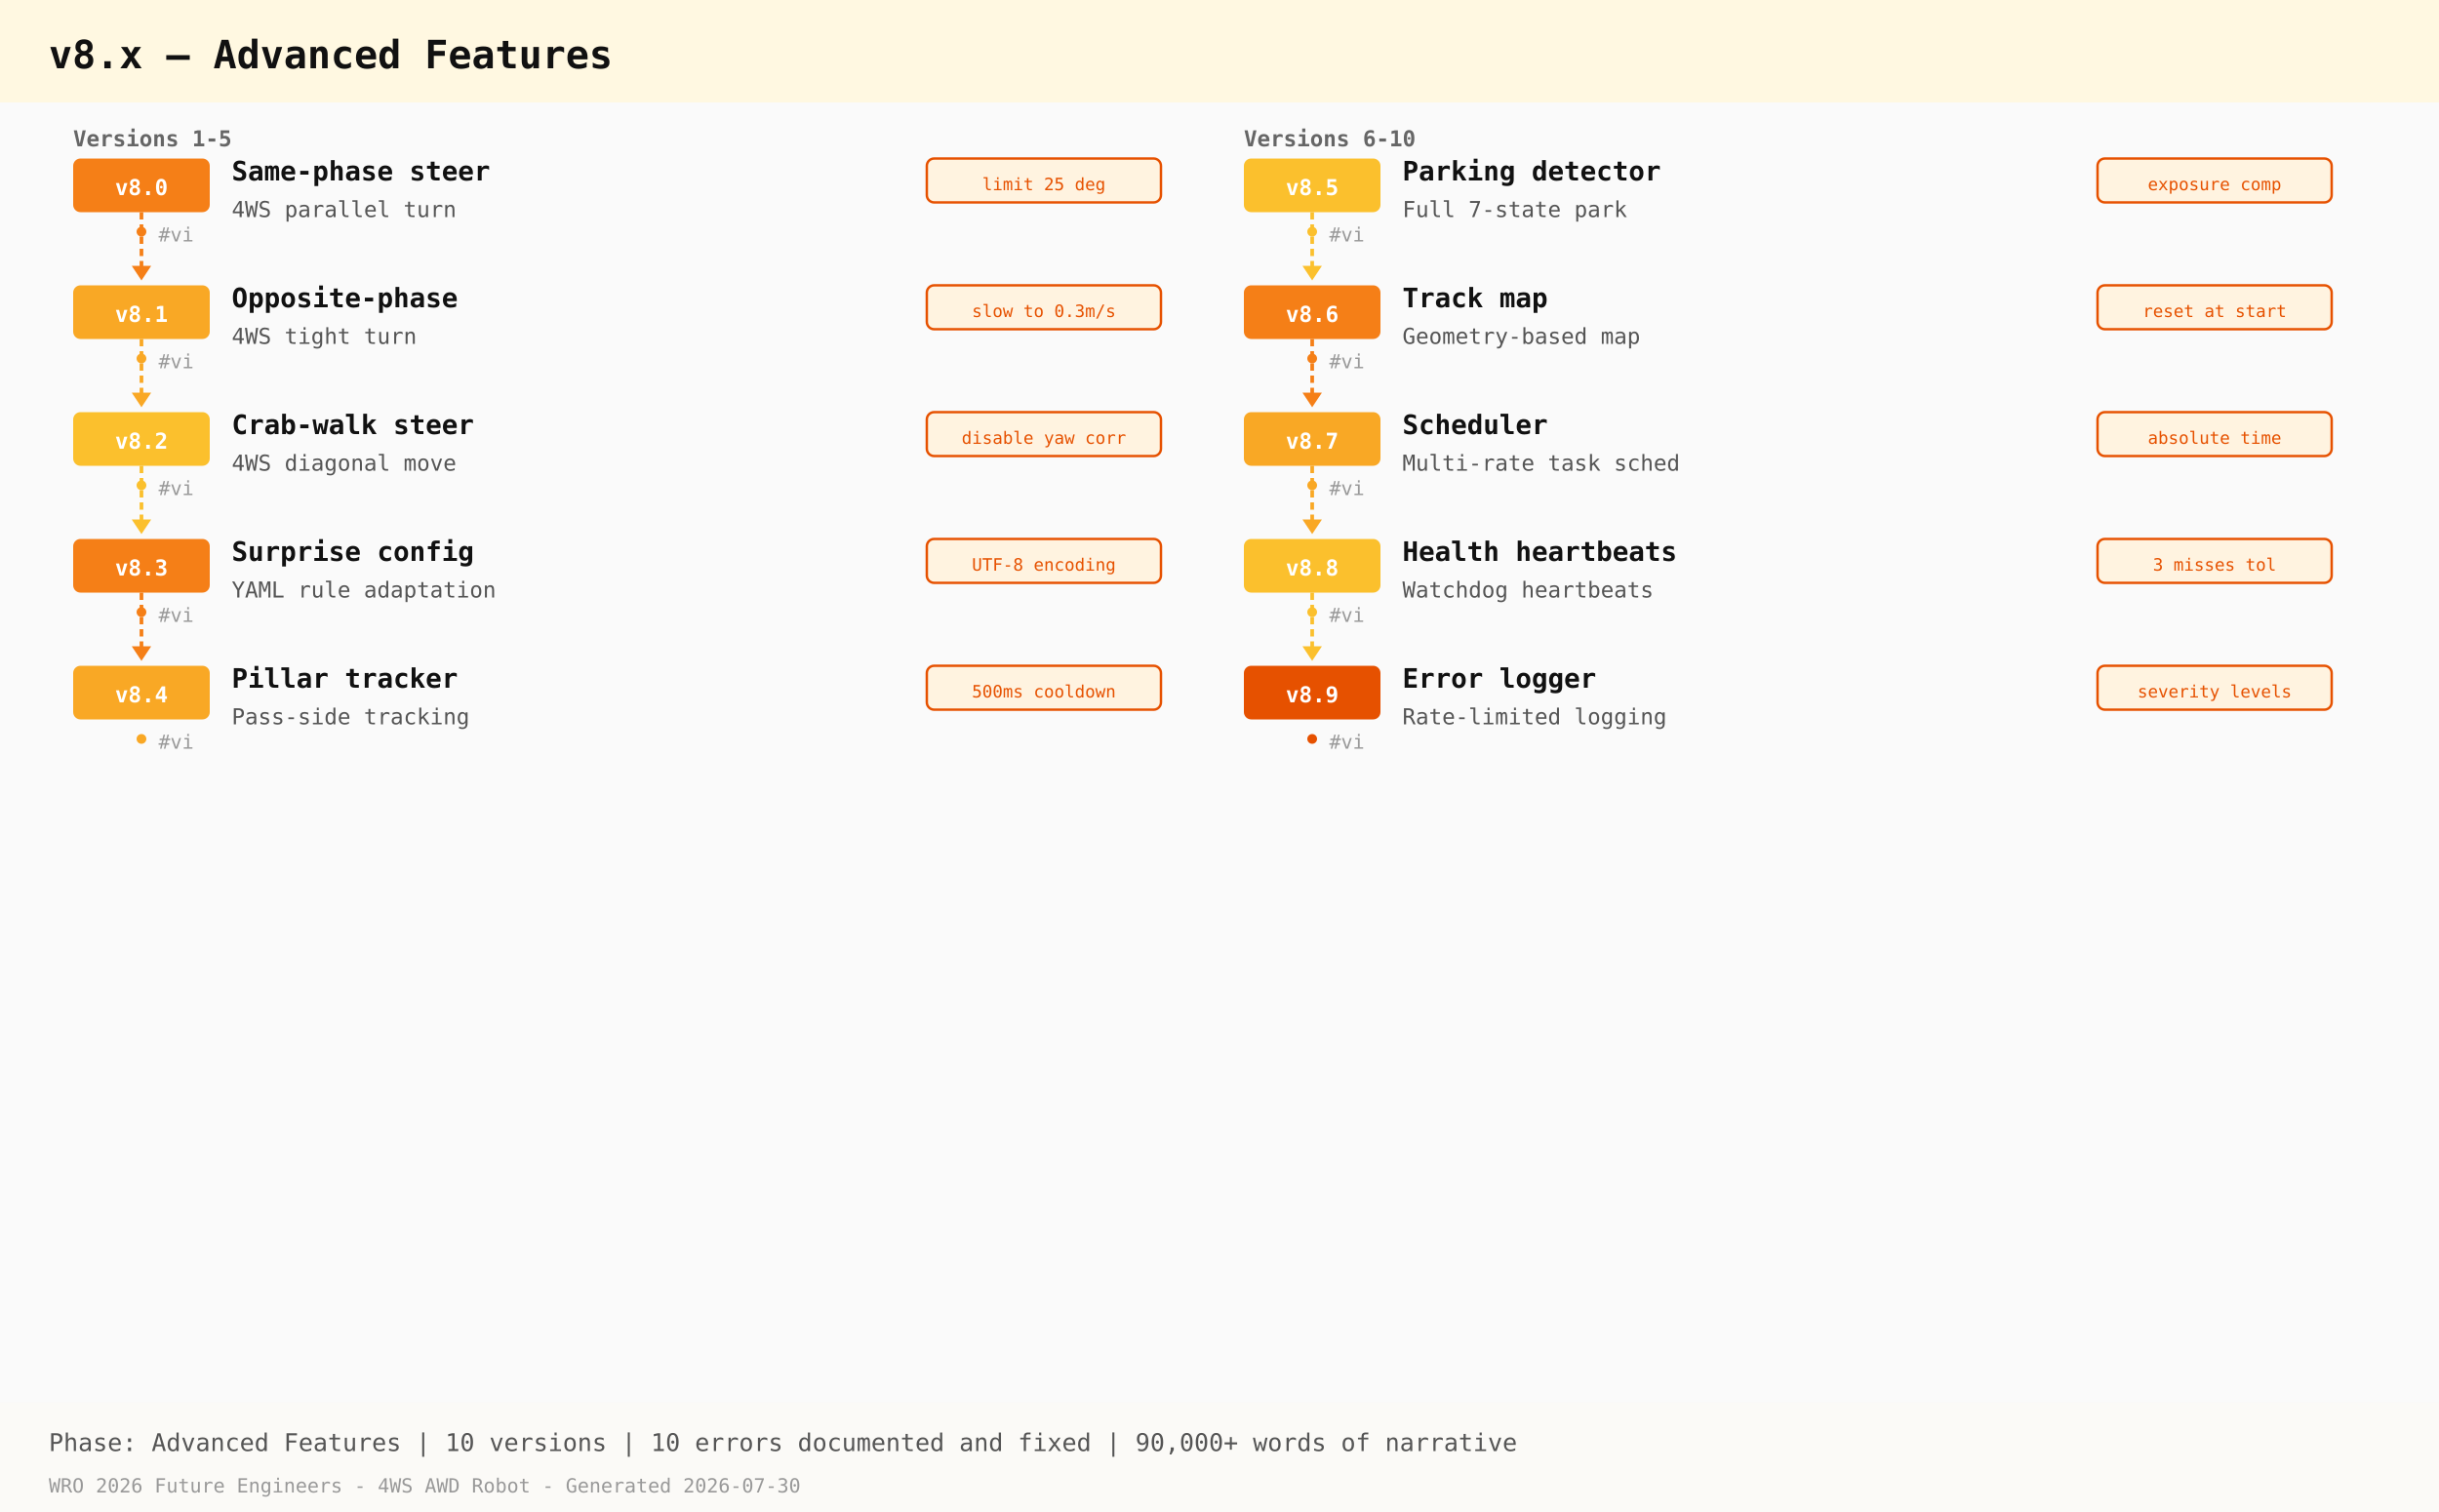
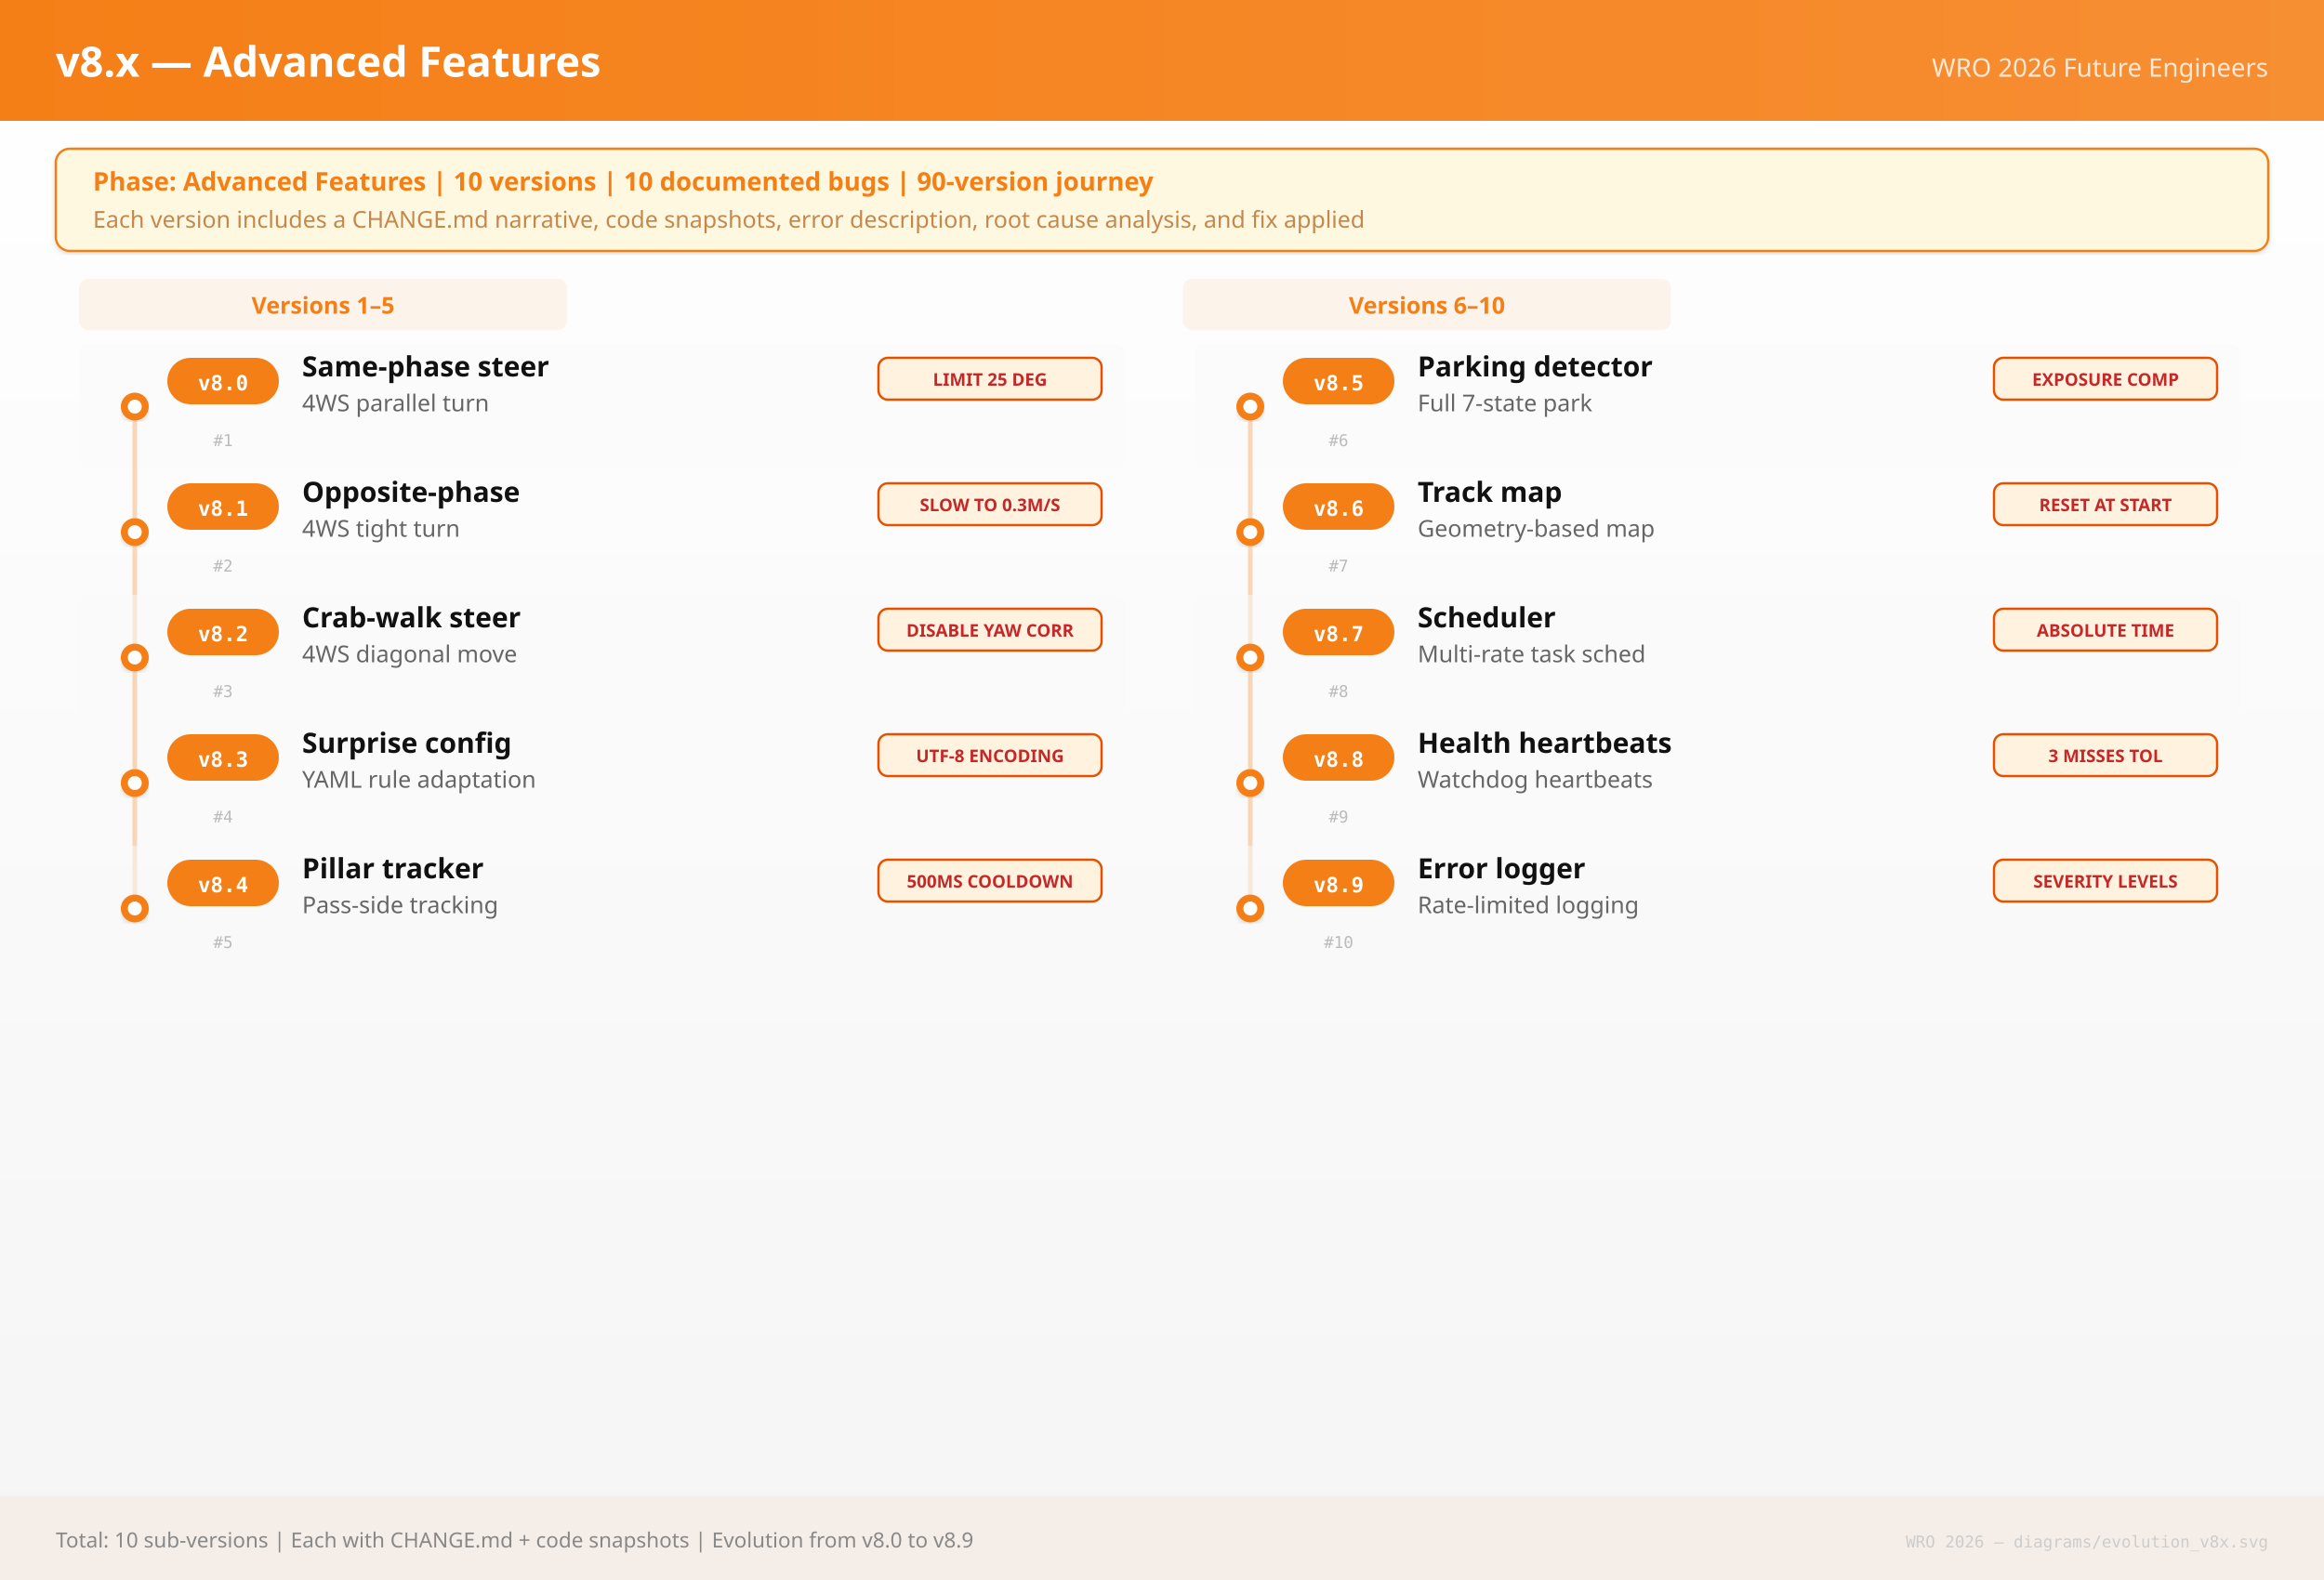
- <svg xmlns="http://www.w3.org/2000/svg" viewBox="0 0 1000 620" width="100%" height="100%">
-   <rect x="0" y="0" width="1000" height="620" fill="#fafafa" />
-   <rect x="0" y="0" width="1000" height="42" fill="#fff8e1" />
-   <text x="20" y="28" fill="#111" font-family="monospace" font-size="16" font-weight="bold">v8.x — Advanced Features</text>
-   <text x="30" y="60" fill="#666" font-family="monospace" font-size="9" font-weight="bold">Versions 1-5</text>
-   <text x="510" y="60" fill="#666" font-family="monospace" font-size="9" font-weight="bold">Versions 6-10</text>
-   <rect x="30" y="65" width="56" height="22" rx="3" ry="3" fill="#f57f17" />
-   <text x="58" y="80" text-anchor="middle" fill="#fff" font-family="monospace" font-size="9" font-weight="bold">v8.0</text>
-   <text x="95" y="74" fill="#111" font-family="monospace" font-size="11" font-weight="bold">Same-phase steer</text>
-   <text x="95" y="89" fill="#555" font-family="monospace" font-size="9">4WS parallel turn</text>
-   <rect x="380" y="65" width="96" height="18" rx="3" fill="#fff3e0" stroke="#e65100" stroke-width="1" />
-   <text x="428" y="78" text-anchor="middle" fill="#e65100" font-family="monospace" font-size="7">limit 25 deg</text>
-   <line x1="58" y1="87" x2="58" y2="112" stroke="#f57f17" stroke-width="1.5" stroke-dasharray="3,2" />
-   <polygon points="54,109 58,115 62,109" fill="#f57f17" />
-   <circle cx="58" cy="95" r="2" fill="#f57f17" />
-   <text x="65" y="99" fill="#999" font-family="monospace" font-size="8">#vi</text>
-   <rect x="30" y="117" width="56" height="22" rx="3" ry="3" fill="#f9a825" />
-   <text x="58" y="132" text-anchor="middle" fill="#fff" font-family="monospace" font-size="9" font-weight="bold">v8.1</text>
-   <text x="95" y="126" fill="#111" font-family="monospace" font-size="11" font-weight="bold">Opposite-phase</text>
-   <text x="95" y="141" fill="#555" font-family="monospace" font-size="9">4WS tight turn</text>
-   <rect x="380" y="117" width="96" height="18" rx="3" fill="#fff3e0" stroke="#e65100" stroke-width="1" />
-   <text x="428" y="130" text-anchor="middle" fill="#e65100" font-family="monospace" font-size="7">slow to 0.3m/s</text>
-   <line x1="58" y1="139" x2="58" y2="164" stroke="#f9a825" stroke-width="1.5" stroke-dasharray="3,2" />
-   <polygon points="54,161 58,167 62,161" fill="#f9a825" />
-   <circle cx="58" cy="147" r="2" fill="#f9a825" />
-   <text x="65" y="151" fill="#999" font-family="monospace" font-size="8">#vi</text>
-   <rect x="30" y="169" width="56" height="22" rx="3" ry="3" fill="#fbc02d" />
-   <text x="58" y="184" text-anchor="middle" fill="#fff" font-family="monospace" font-size="9" font-weight="bold">v8.2</text>
-   <text x="95" y="178" fill="#111" font-family="monospace" font-size="11" font-weight="bold">Crab-walk steer</text>
-   <text x="95" y="193" fill="#555" font-family="monospace" font-size="9">4WS diagonal move</text>
-   <rect x="380" y="169" width="96" height="18" rx="3" fill="#fff3e0" stroke="#e65100" stroke-width="1" />
-   <text x="428" y="182" text-anchor="middle" fill="#e65100" font-family="monospace" font-size="7">disable yaw corr</text>
-   <line x1="58" y1="191" x2="58" y2="216" stroke="#fbc02d" stroke-width="1.5" stroke-dasharray="3,2" />
-   <polygon points="54,213 58,219 62,213" fill="#fbc02d" />
-   <circle cx="58" cy="199" r="2" fill="#fbc02d" />
-   <text x="65" y="203" fill="#999" font-family="monospace" font-size="8">#vi</text>
-   <rect x="30" y="221" width="56" height="22" rx="3" ry="3" fill="#f57f17" />
-   <text x="58" y="236" text-anchor="middle" fill="#fff" font-family="monospace" font-size="9" font-weight="bold">v8.3</text>
-   <text x="95" y="230" fill="#111" font-family="monospace" font-size="11" font-weight="bold">Surprise config</text>
-   <text x="95" y="245" fill="#555" font-family="monospace" font-size="9">YAML rule adaptation</text>
-   <rect x="380" y="221" width="96" height="18" rx="3" fill="#fff3e0" stroke="#e65100" stroke-width="1" />
-   <text x="428" y="234" text-anchor="middle" fill="#e65100" font-family="monospace" font-size="7">UTF-8 encoding</text>
-   <line x1="58" y1="243" x2="58" y2="268" stroke="#f57f17" stroke-width="1.5" stroke-dasharray="3,2" />
-   <polygon points="54,265 58,271 62,265" fill="#f57f17" />
-   <circle cx="58" cy="251" r="2" fill="#f57f17" />
-   <text x="65" y="255" fill="#999" font-family="monospace" font-size="8">#vi</text>
-   <rect x="30" y="273" width="56" height="22" rx="3" ry="3" fill="#f9a825" />
-   <text x="58" y="288" text-anchor="middle" fill="#fff" font-family="monospace" font-size="9" font-weight="bold">v8.4</text>
-   <text x="95" y="282" fill="#111" font-family="monospace" font-size="11" font-weight="bold">Pillar tracker</text>
-   <text x="95" y="297" fill="#555" font-family="monospace" font-size="9">Pass-side tracking</text>
-   <rect x="380" y="273" width="96" height="18" rx="3" fill="#fff3e0" stroke="#e65100" stroke-width="1" />
-   <text x="428" y="286" text-anchor="middle" fill="#e65100" font-family="monospace" font-size="7">500ms cooldown</text>
-   <circle cx="58" cy="303" r="2" fill="#f9a825" />
-   <text x="65" y="307" fill="#999" font-family="monospace" font-size="8">#vi</text>
-   <rect x="510" y="65" width="56" height="22" rx="3" ry="3" fill="#fbc02d" />
-   <text x="538" y="80" text-anchor="middle" fill="#fff" font-family="monospace" font-size="9" font-weight="bold">v8.5</text>
-   <text x="575" y="74" fill="#111" font-family="monospace" font-size="11" font-weight="bold">Parking detector</text>
-   <text x="575" y="89" fill="#555" font-family="monospace" font-size="9">Full 7-state park</text>
-   <rect x="860" y="65" width="96" height="18" rx="3" fill="#fff3e0" stroke="#e65100" stroke-width="1" />
-   <text x="908" y="78" text-anchor="middle" fill="#e65100" font-family="monospace" font-size="7">exposure comp</text>
-   <line x1="538" y1="87" x2="538" y2="112" stroke="#fbc02d" stroke-width="1.5" stroke-dasharray="3,2" />
-   <polygon points="534,109 538,115 542,109" fill="#fbc02d" />
-   <circle cx="538" cy="95" r="2" fill="#fbc02d" />
-   <text x="545" y="99" fill="#999" font-family="monospace" font-size="8">#vi</text>
-   <rect x="510" y="117" width="56" height="22" rx="3" ry="3" fill="#f57f17" />
-   <text x="538" y="132" text-anchor="middle" fill="#fff" font-family="monospace" font-size="9" font-weight="bold">v8.6</text>
-   <text x="575" y="126" fill="#111" font-family="monospace" font-size="11" font-weight="bold">Track map</text>
-   <text x="575" y="141" fill="#555" font-family="monospace" font-size="9">Geometry-based map</text>
-   <rect x="860" y="117" width="96" height="18" rx="3" fill="#fff3e0" stroke="#e65100" stroke-width="1" />
-   <text x="908" y="130" text-anchor="middle" fill="#e65100" font-family="monospace" font-size="7">reset at start</text>
-   <line x1="538" y1="139" x2="538" y2="164" stroke="#f57f17" stroke-width="1.5" stroke-dasharray="3,2" />
-   <polygon points="534,161 538,167 542,161" fill="#f57f17" />
-   <circle cx="538" cy="147" r="2" fill="#f57f17" />
-   <text x="545" y="151" fill="#999" font-family="monospace" font-size="8">#vi</text>
-   <rect x="510" y="169" width="56" height="22" rx="3" ry="3" fill="#f9a825" />
-   <text x="538" y="184" text-anchor="middle" fill="#fff" font-family="monospace" font-size="9" font-weight="bold">v8.7</text>
-   <text x="575" y="178" fill="#111" font-family="monospace" font-size="11" font-weight="bold">Scheduler</text>
-   <text x="575" y="193" fill="#555" font-family="monospace" font-size="9">Multi-rate task sched</text>
-   <rect x="860" y="169" width="96" height="18" rx="3" fill="#fff3e0" stroke="#e65100" stroke-width="1" />
-   <text x="908" y="182" text-anchor="middle" fill="#e65100" font-family="monospace" font-size="7">absolute time</text>
-   <line x1="538" y1="191" x2="538" y2="216" stroke="#f9a825" stroke-width="1.5" stroke-dasharray="3,2" />
-   <polygon points="534,213 538,219 542,213" fill="#f9a825" />
-   <circle cx="538" cy="199" r="2" fill="#f9a825" />
-   <text x="545" y="203" fill="#999" font-family="monospace" font-size="8">#vi</text>
-   <rect x="510" y="221" width="56" height="22" rx="3" ry="3" fill="#fbc02d" />
-   <text x="538" y="236" text-anchor="middle" fill="#fff" font-family="monospace" font-size="9" font-weight="bold">v8.8</text>
-   <text x="575" y="230" fill="#111" font-family="monospace" font-size="11" font-weight="bold">Health heartbeats</text>
-   <text x="575" y="245" fill="#555" font-family="monospace" font-size="9">Watchdog heartbeats</text>
-   <rect x="860" y="221" width="96" height="18" rx="3" fill="#fff3e0" stroke="#e65100" stroke-width="1" />
-   <text x="908" y="234" text-anchor="middle" fill="#e65100" font-family="monospace" font-size="7">3 misses tol</text>
-   <line x1="538" y1="243" x2="538" y2="268" stroke="#fbc02d" stroke-width="1.5" stroke-dasharray="3,2" />
-   <polygon points="534,265 538,271 542,265" fill="#fbc02d" />
-   <circle cx="538" cy="251" r="2" fill="#fbc02d" />
-   <text x="545" y="255" fill="#999" font-family="monospace" font-size="8">#vi</text>
-   <rect x="510" y="273" width="56" height="22" rx="3" ry="3" fill="#e65100" />
-   <text x="538" y="288" text-anchor="middle" fill="#fff" font-family="monospace" font-size="9" font-weight="bold">v8.9</text>
-   <text x="575" y="282" fill="#111" font-family="monospace" font-size="11" font-weight="bold">Error logger</text>
-   <text x="575" y="297" fill="#555" font-family="monospace" font-size="9">Rate-limited logging</text>
-   <rect x="860" y="273" width="96" height="18" rx="3" fill="#fff3e0" stroke="#e65100" stroke-width="1" />
-   <text x="908" y="286" text-anchor="middle" fill="#e65100" font-family="monospace" font-size="7">severity levels</text>
-   <circle cx="538" cy="303" r="2" fill="#e65100" />
-   <text x="545" y="307" fill="#999" font-family="monospace" font-size="8">#vi</text>
-   <rect x="0" y="575" width="1000" height="45" fill="#fff8e1" opacity="0.15" />
-   <text x="20" y="595" fill="#555" font-family="monospace" font-size="10">Phase: Advanced Features | 10 versions | 10 errors documented and fixed | 90,000+ words of narrative</text>
-   <text x="20" y="612" fill="#999" font-family="monospace" font-size="8">WRO 2026 Future Engineers - 4WS AWD Robot - Generated 2026-07-30</text>
+ <svg xmlns="http://www.w3.org/2000/svg" viewBox="0 0 1000 680" width="100%" height="100%">
+   <defs>
+     <filter id="shadow" x="-2%" y="-2%" width="104%" height="108%">
+       <feDropShadow dx="1" dy="2" stdDeviation="2" flood-opacity="0.15" />
+     </filter>
+     <filter id="shadow-sm" x="-2%" y="-2%" width="104%" height="106%">
+       <feDropShadow dx="0" dy="1" stdDeviation="1" flood-opacity="0.12" />
+     </filter>
+     <linearGradient id="bg-grad" x1="0" y1="0" x2="0" y2="1">
+       <stop offset="0%" stop-color="#ffffff" />
+       <stop offset="100%" stop-color="#f5f5f5" />
+     </linearGradient>
+     <linearGradient id="title-grad" x1="0" y1="0" x2="1" y2="0">
+       <stop offset="0%" stop-color="#f57f17" />
+       <stop offset="100%" stop-color="#f9b273" />
+     </linearGradient>
+     <linearGradient id="badge-grad" x1="0" y1="0" x2="0" y2="1">
+       <stop offset="0%" stop-color="#f57f17" />
+       <stop offset="100%" stop-color="#ab5810" />
+     </linearGradient>
+   </defs>
+   <rect x="0" y="0" width="1000" height="680" fill="url(#bg-grad)" />
+   <rect x="0" y="0" width="1000" height="52" fill="#f57f17" />
+   <rect x="0" y="0" width="1000" height="52" fill="url(#title-grad)" opacity="0.3" />
+   <text x="24" y="33" fill="#fff" font-family="sans-serif" font-size="18" font-weight="bold">v8.x — Advanced Features</text>
+   <text x="976" y="33" text-anchor="end" fill="#fff" font-family="sans-serif" font-size="11" opacity="0.8">WRO 2026 Future Engineers</text>
+   <rect x="24" y="64" width="952" height="44" rx="6" ry="6" fill="#fff8e1" stroke="#f57f17" stroke-width="1" filter="url(#shadow-sm)" />
+   <text x="40" y="82" fill="#f57f17" font-family="sans-serif" font-size="11" font-weight="bold">Phase: Advanced Features | 10 versions | 10 documented bugs | 90-version journey</text>
+   <text x="40" y="98" fill="#ab5810" font-family="sans-serif" font-size="10" opacity="0.7">Each version includes a CHANGE.md narrative, code snapshots, error description, root cause analysis, and fix applied</text>
+   <rect x="34" y="120" width="210" height="22" rx="4" ry="4" fill="#f57f17" opacity="0.08" />
+   <text x="139" y="135" text-anchor="middle" fill="#f57f17" font-family="sans-serif" font-size="10" font-weight="bold">Versions 1–5</text>
+   <rect x="509" y="120" width="210" height="22" rx="4" ry="4" fill="#f57f17" opacity="0.08" />
+   <text x="614" y="135" text-anchor="middle" fill="#f57f17" font-family="sans-serif" font-size="10" font-weight="bold">Versions 6–10</text>
+   <rect x="34" y="148" width="450" height="54" rx="4" ry="4" fill="#fafafa" opacity="0.5" />
+   <circle cx="58" cy="175" r="6" fill="#f57f17" filter="url(#shadow-sm)" />
+   <circle cx="58" cy="175" r="3" fill="#fff" />
+   <line x1="58" y1="181" x2="58" y2="223" stroke="#f57f17" stroke-width="2" opacity="0.3" />
+   <rect x="72" y="154" width="48" height="20" rx="10" ry="10" fill="#f57f17" />
+   <text x="96" y="168" text-anchor="middle" fill="#fff" font-family="monospace" font-size="9" font-weight="bold">v8.0</text>
+   <text x="130" y="162" fill="#111" font-family="sans-serif" font-size="12" font-weight="bold">Same-phase steer</text>
+   <text x="130" y="177" fill="#666" font-family="sans-serif" font-size="10">4WS parallel turn</text>
+   <rect x="378" y="154" width="96" height="18" rx="4" ry="4" fill="#fff3e0" stroke="#e65100" stroke-width="1" />
+   <text x="426" y="166" text-anchor="middle" fill="#c62828" font-family="sans-serif" font-size="7.5" font-weight="bold">LIMIT 25 DEG</text>
+   <text x="96" y="192" text-anchor="middle" fill="#bbb" font-family="monospace" font-size="7">#1</text>
+   <circle cx="58" cy="229" r="6" fill="#f57f17" filter="url(#shadow-sm)" />
+   <circle cx="58" cy="229" r="3" fill="#fff" />
+   <line x1="58" y1="235" x2="58" y2="277" stroke="#f57f17" stroke-width="2" opacity="0.3" />
+   <rect x="72" y="208" width="48" height="20" rx="10" ry="10" fill="#f57f17" />
+   <text x="96" y="222" text-anchor="middle" fill="#fff" font-family="monospace" font-size="9" font-weight="bold">v8.1</text>
+   <text x="130" y="216" fill="#111" font-family="sans-serif" font-size="12" font-weight="bold">Opposite-phase</text>
+   <text x="130" y="231" fill="#666" font-family="sans-serif" font-size="10">4WS tight turn</text>
+   <rect x="378" y="208" width="96" height="18" rx="4" ry="4" fill="#fff3e0" stroke="#e65100" stroke-width="1" />
+   <text x="426" y="220" text-anchor="middle" fill="#c62828" font-family="sans-serif" font-size="7.5" font-weight="bold">SLOW TO 0.3M/S</text>
+   <text x="96" y="246" text-anchor="middle" fill="#bbb" font-family="monospace" font-size="7">#2</text>
+   <rect x="34" y="256" width="450" height="54" rx="4" ry="4" fill="#fafafa" opacity="0.5" />
+   <circle cx="58" cy="283" r="6" fill="#f57f17" filter="url(#shadow-sm)" />
+   <circle cx="58" cy="283" r="3" fill="#fff" />
+   <line x1="58" y1="289" x2="58" y2="331" stroke="#f57f17" stroke-width="2" opacity="0.3" />
+   <rect x="72" y="262" width="48" height="20" rx="10" ry="10" fill="#f57f17" />
+   <text x="96" y="276" text-anchor="middle" fill="#fff" font-family="monospace" font-size="9" font-weight="bold">v8.2</text>
+   <text x="130" y="270" fill="#111" font-family="sans-serif" font-size="12" font-weight="bold">Crab-walk steer</text>
+   <text x="130" y="285" fill="#666" font-family="sans-serif" font-size="10">4WS diagonal move</text>
+   <rect x="378" y="262" width="96" height="18" rx="4" ry="4" fill="#fff3e0" stroke="#e65100" stroke-width="1" />
+   <text x="426" y="274" text-anchor="middle" fill="#c62828" font-family="sans-serif" font-size="7.5" font-weight="bold">DISABLE YAW CORR</text>
+   <text x="96" y="300" text-anchor="middle" fill="#bbb" font-family="monospace" font-size="7">#3</text>
+   <circle cx="58" cy="337" r="6" fill="#f57f17" filter="url(#shadow-sm)" />
+   <circle cx="58" cy="337" r="3" fill="#fff" />
+   <line x1="58" y1="343" x2="58" y2="385" stroke="#f57f17" stroke-width="2" opacity="0.3" />
+   <rect x="72" y="316" width="48" height="20" rx="10" ry="10" fill="#f57f17" />
+   <text x="96" y="330" text-anchor="middle" fill="#fff" font-family="monospace" font-size="9" font-weight="bold">v8.3</text>
+   <text x="130" y="324" fill="#111" font-family="sans-serif" font-size="12" font-weight="bold">Surprise config</text>
+   <text x="130" y="339" fill="#666" font-family="sans-serif" font-size="10">YAML rule adaptation</text>
+   <rect x="378" y="316" width="96" height="18" rx="4" ry="4" fill="#fff3e0" stroke="#e65100" stroke-width="1" />
+   <text x="426" y="328" text-anchor="middle" fill="#c62828" font-family="sans-serif" font-size="7.5" font-weight="bold">UTF-8 ENCODING</text>
+   <text x="96" y="354" text-anchor="middle" fill="#bbb" font-family="monospace" font-size="7">#4</text>
+   <rect x="34" y="364" width="450" height="54" rx="4" ry="4" fill="#fafafa" opacity="0.5" />
+   <circle cx="58" cy="391" r="6" fill="#f57f17" filter="url(#shadow-sm)" />
+   <circle cx="58" cy="391" r="3" fill="#fff" />
+   <rect x="72" y="370" width="48" height="20" rx="10" ry="10" fill="#f57f17" />
+   <text x="96" y="384" text-anchor="middle" fill="#fff" font-family="monospace" font-size="9" font-weight="bold">v8.4</text>
+   <text x="130" y="378" fill="#111" font-family="sans-serif" font-size="12" font-weight="bold">Pillar tracker</text>
+   <text x="130" y="393" fill="#666" font-family="sans-serif" font-size="10">Pass-side tracking</text>
+   <rect x="378" y="370" width="96" height="18" rx="4" ry="4" fill="#fff3e0" stroke="#e65100" stroke-width="1" />
+   <text x="426" y="382" text-anchor="middle" fill="#c62828" font-family="sans-serif" font-size="7.5" font-weight="bold">500MS COOLDOWN</text>
+   <text x="96" y="408" text-anchor="middle" fill="#bbb" font-family="monospace" font-size="7">#5</text>
+   <rect x="514" y="148" width="450" height="54" rx="4" ry="4" fill="#fafafa" opacity="0.5" />
+   <circle cx="538" cy="175" r="6" fill="#f57f17" filter="url(#shadow-sm)" />
+   <circle cx="538" cy="175" r="3" fill="#fff" />
+   <line x1="538" y1="181" x2="538" y2="223" stroke="#f57f17" stroke-width="2" opacity="0.3" />
+   <rect x="552" y="154" width="48" height="20" rx="10" ry="10" fill="#f57f17" />
+   <text x="576" y="168" text-anchor="middle" fill="#fff" font-family="monospace" font-size="9" font-weight="bold">v8.5</text>
+   <text x="610" y="162" fill="#111" font-family="sans-serif" font-size="12" font-weight="bold">Parking detector</text>
+   <text x="610" y="177" fill="#666" font-family="sans-serif" font-size="10">Full 7-state park</text>
+   <rect x="858" y="154" width="96" height="18" rx="4" ry="4" fill="#fff3e0" stroke="#e65100" stroke-width="1" />
+   <text x="906" y="166" text-anchor="middle" fill="#c62828" font-family="sans-serif" font-size="7.5" font-weight="bold">EXPOSURE COMP</text>
+   <text x="576" y="192" text-anchor="middle" fill="#bbb" font-family="monospace" font-size="7">#6</text>
+   <circle cx="538" cy="229" r="6" fill="#f57f17" filter="url(#shadow-sm)" />
+   <circle cx="538" cy="229" r="3" fill="#fff" />
+   <line x1="538" y1="235" x2="538" y2="277" stroke="#f57f17" stroke-width="2" opacity="0.3" />
+   <rect x="552" y="208" width="48" height="20" rx="10" ry="10" fill="#f57f17" />
+   <text x="576" y="222" text-anchor="middle" fill="#fff" font-family="monospace" font-size="9" font-weight="bold">v8.6</text>
+   <text x="610" y="216" fill="#111" font-family="sans-serif" font-size="12" font-weight="bold">Track map</text>
+   <text x="610" y="231" fill="#666" font-family="sans-serif" font-size="10">Geometry-based map</text>
+   <rect x="858" y="208" width="96" height="18" rx="4" ry="4" fill="#fff3e0" stroke="#e65100" stroke-width="1" />
+   <text x="906" y="220" text-anchor="middle" fill="#c62828" font-family="sans-serif" font-size="7.5" font-weight="bold">RESET AT START</text>
+   <text x="576" y="246" text-anchor="middle" fill="#bbb" font-family="monospace" font-size="7">#7</text>
+   <rect x="514" y="256" width="450" height="54" rx="4" ry="4" fill="#fafafa" opacity="0.5" />
+   <circle cx="538" cy="283" r="6" fill="#f57f17" filter="url(#shadow-sm)" />
+   <circle cx="538" cy="283" r="3" fill="#fff" />
+   <line x1="538" y1="289" x2="538" y2="331" stroke="#f57f17" stroke-width="2" opacity="0.3" />
+   <rect x="552" y="262" width="48" height="20" rx="10" ry="10" fill="#f57f17" />
+   <text x="576" y="276" text-anchor="middle" fill="#fff" font-family="monospace" font-size="9" font-weight="bold">v8.7</text>
+   <text x="610" y="270" fill="#111" font-family="sans-serif" font-size="12" font-weight="bold">Scheduler</text>
+   <text x="610" y="285" fill="#666" font-family="sans-serif" font-size="10">Multi-rate task sched</text>
+   <rect x="858" y="262" width="96" height="18" rx="4" ry="4" fill="#fff3e0" stroke="#e65100" stroke-width="1" />
+   <text x="906" y="274" text-anchor="middle" fill="#c62828" font-family="sans-serif" font-size="7.5" font-weight="bold">ABSOLUTE TIME</text>
+   <text x="576" y="300" text-anchor="middle" fill="#bbb" font-family="monospace" font-size="7">#8</text>
+   <circle cx="538" cy="337" r="6" fill="#f57f17" filter="url(#shadow-sm)" />
+   <circle cx="538" cy="337" r="3" fill="#fff" />
+   <line x1="538" y1="343" x2="538" y2="385" stroke="#f57f17" stroke-width="2" opacity="0.3" />
+   <rect x="552" y="316" width="48" height="20" rx="10" ry="10" fill="#f57f17" />
+   <text x="576" y="330" text-anchor="middle" fill="#fff" font-family="monospace" font-size="9" font-weight="bold">v8.8</text>
+   <text x="610" y="324" fill="#111" font-family="sans-serif" font-size="12" font-weight="bold">Health heartbeats</text>
+   <text x="610" y="339" fill="#666" font-family="sans-serif" font-size="10">Watchdog heartbeats</text>
+   <rect x="858" y="316" width="96" height="18" rx="4" ry="4" fill="#fff3e0" stroke="#e65100" stroke-width="1" />
+   <text x="906" y="328" text-anchor="middle" fill="#c62828" font-family="sans-serif" font-size="7.5" font-weight="bold">3 MISSES TOL</text>
+   <text x="576" y="354" text-anchor="middle" fill="#bbb" font-family="monospace" font-size="7">#9</text>
+   <rect x="514" y="364" width="450" height="54" rx="4" ry="4" fill="#fafafa" opacity="0.5" />
+   <circle cx="538" cy="391" r="6" fill="#f57f17" filter="url(#shadow-sm)" />
+   <circle cx="538" cy="391" r="3" fill="#fff" />
+   <rect x="552" y="370" width="48" height="20" rx="10" ry="10" fill="#f57f17" />
+   <text x="576" y="384" text-anchor="middle" fill="#fff" font-family="monospace" font-size="9" font-weight="bold">v8.9</text>
+   <text x="610" y="378" fill="#111" font-family="sans-serif" font-size="12" font-weight="bold">Error logger</text>
+   <text x="610" y="393" fill="#666" font-family="sans-serif" font-size="10">Rate-limited logging</text>
+   <rect x="858" y="370" width="96" height="18" rx="4" ry="4" fill="#fff3e0" stroke="#e65100" stroke-width="1" />
+   <text x="906" y="382" text-anchor="middle" fill="#c62828" font-family="sans-serif" font-size="7.5" font-weight="bold">SEVERITY LEVELS</text>
+   <text x="576" y="408" text-anchor="middle" fill="#bbb" font-family="monospace" font-size="7">#10</text>
+   <rect x="0" y="644" width="1000" height="36" fill="#f57f17" opacity="0.06" />
+   <text x="24" y="666" fill="#888" font-family="sans-serif" font-size="9">Total: 10 sub-versions | Each with CHANGE.md + code snapshots | Evolution from v8.0 to v8.9</text>
+   <text x="976" y="666" text-anchor="end" fill="#ccc" font-family="monospace" font-size="7">WRO 2026 — diagrams/evolution_v8x.svg</text>
</svg>
